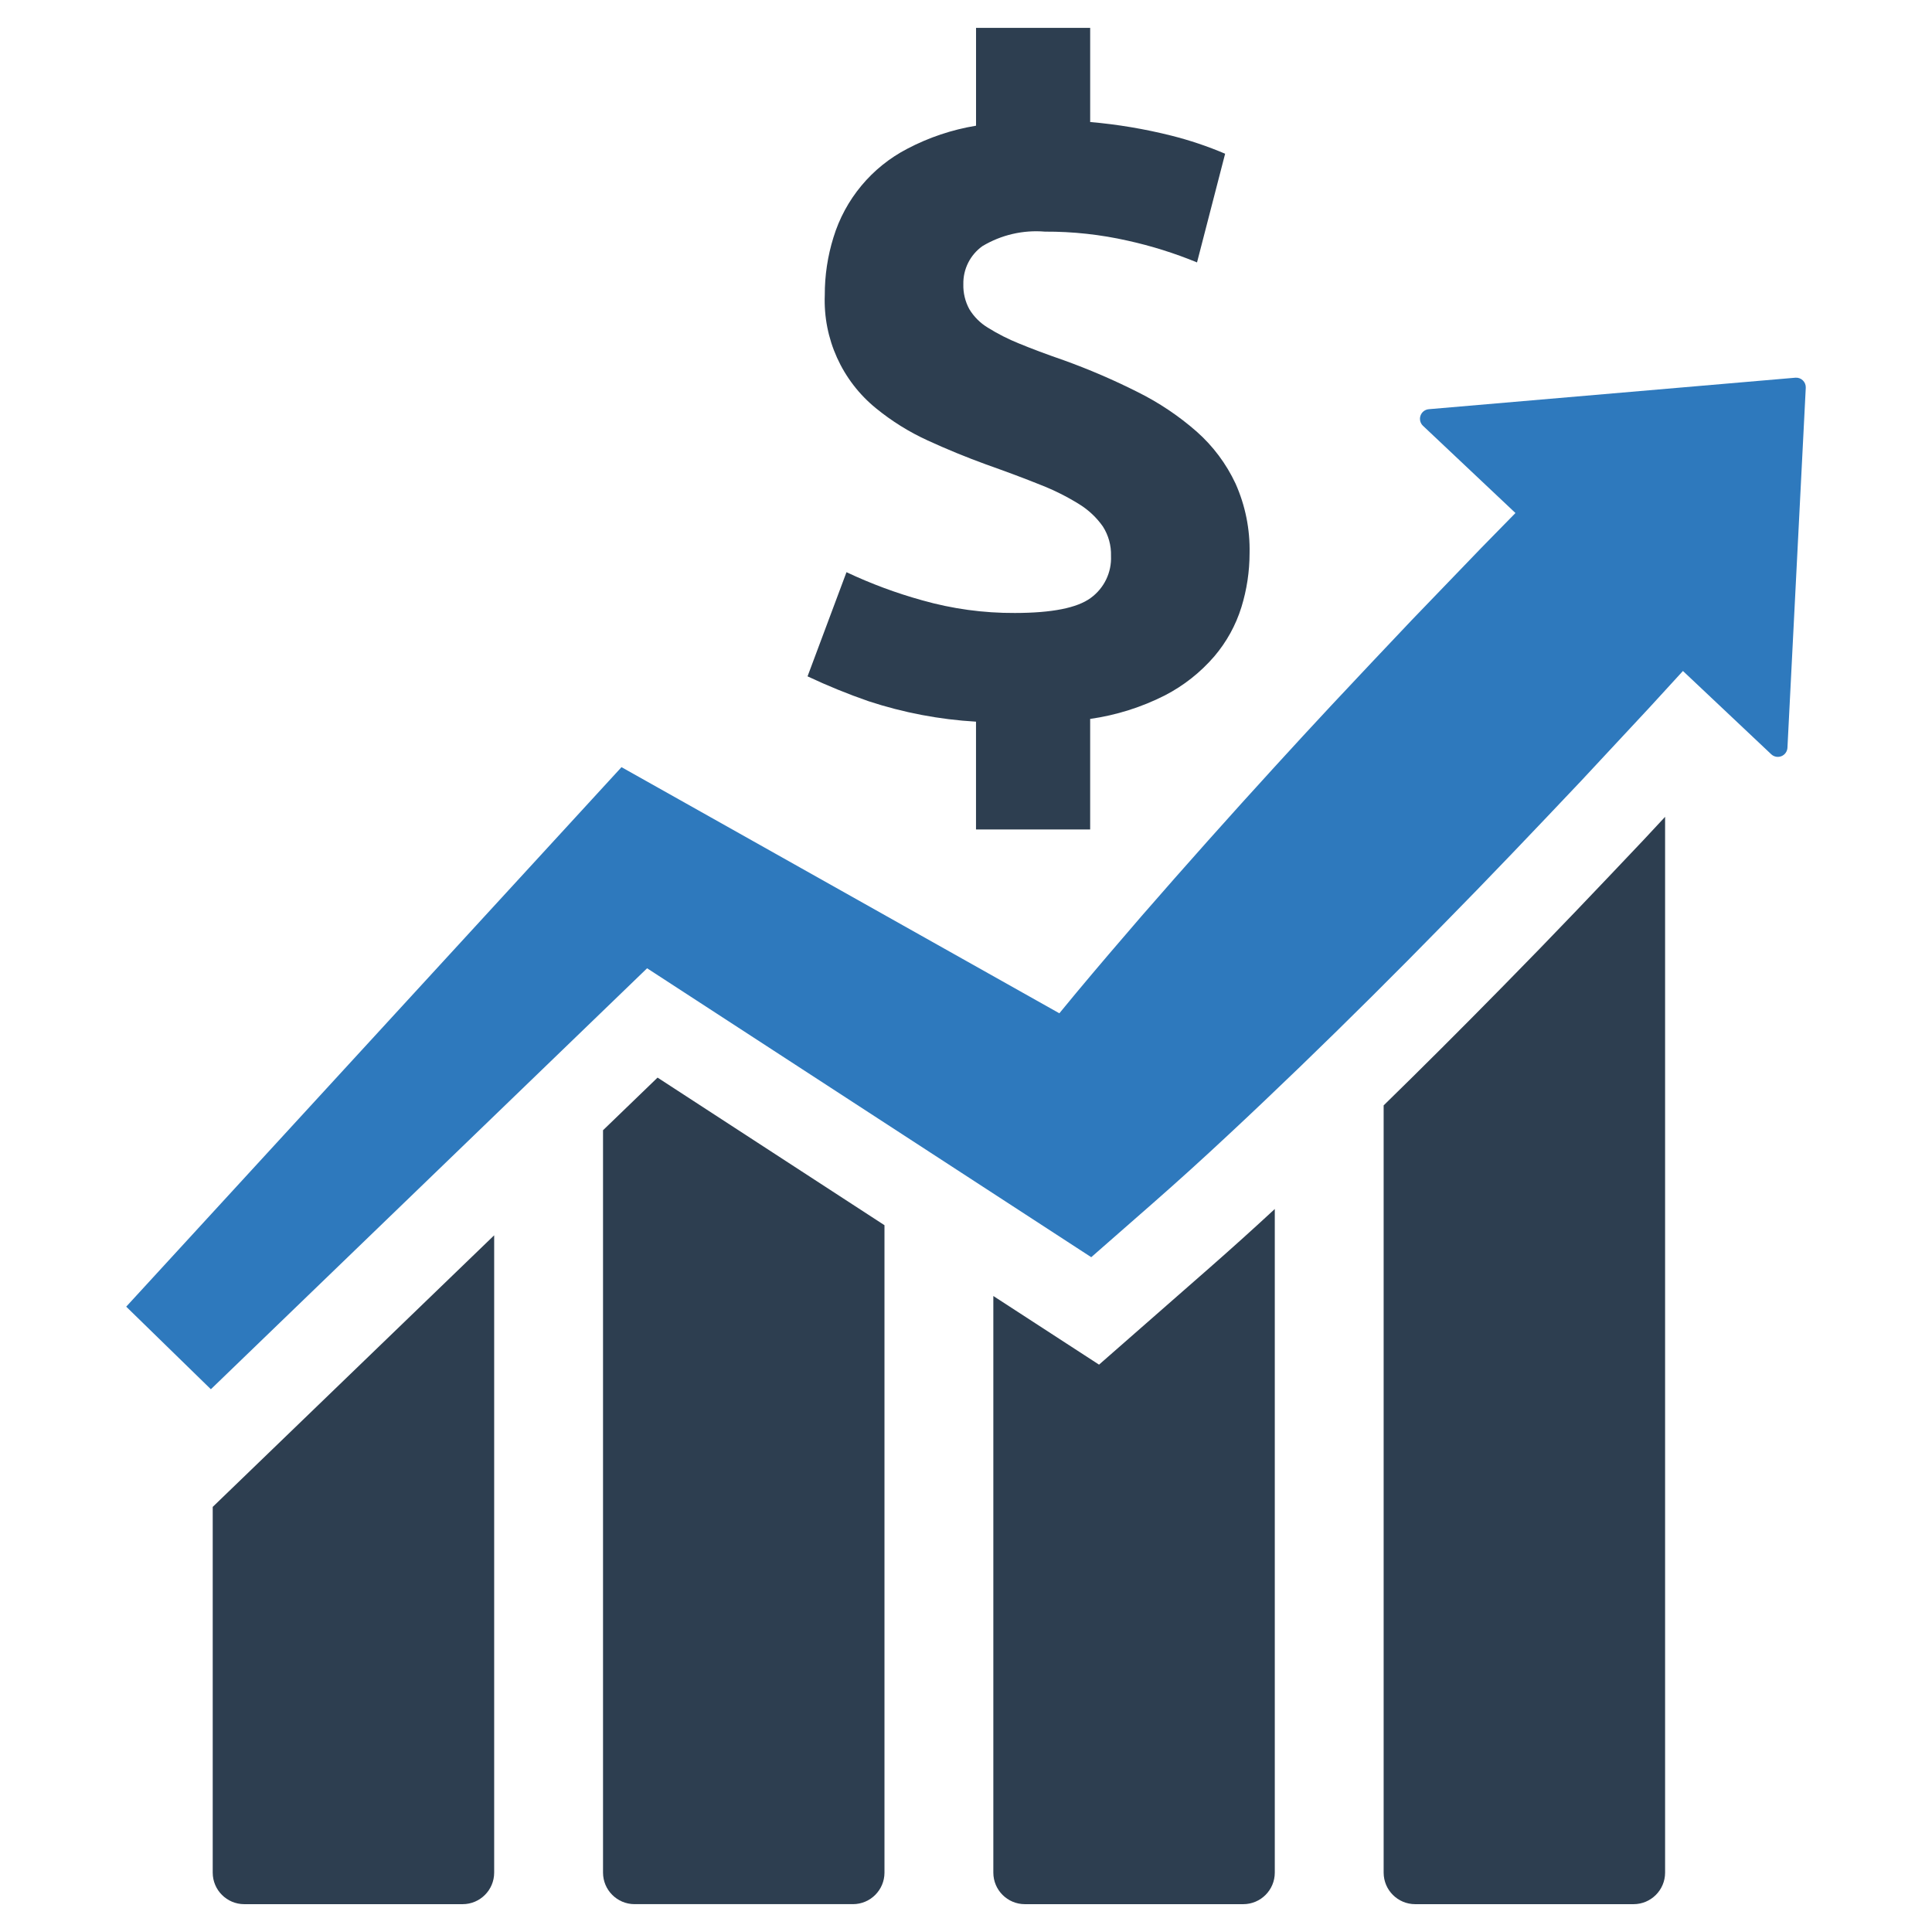
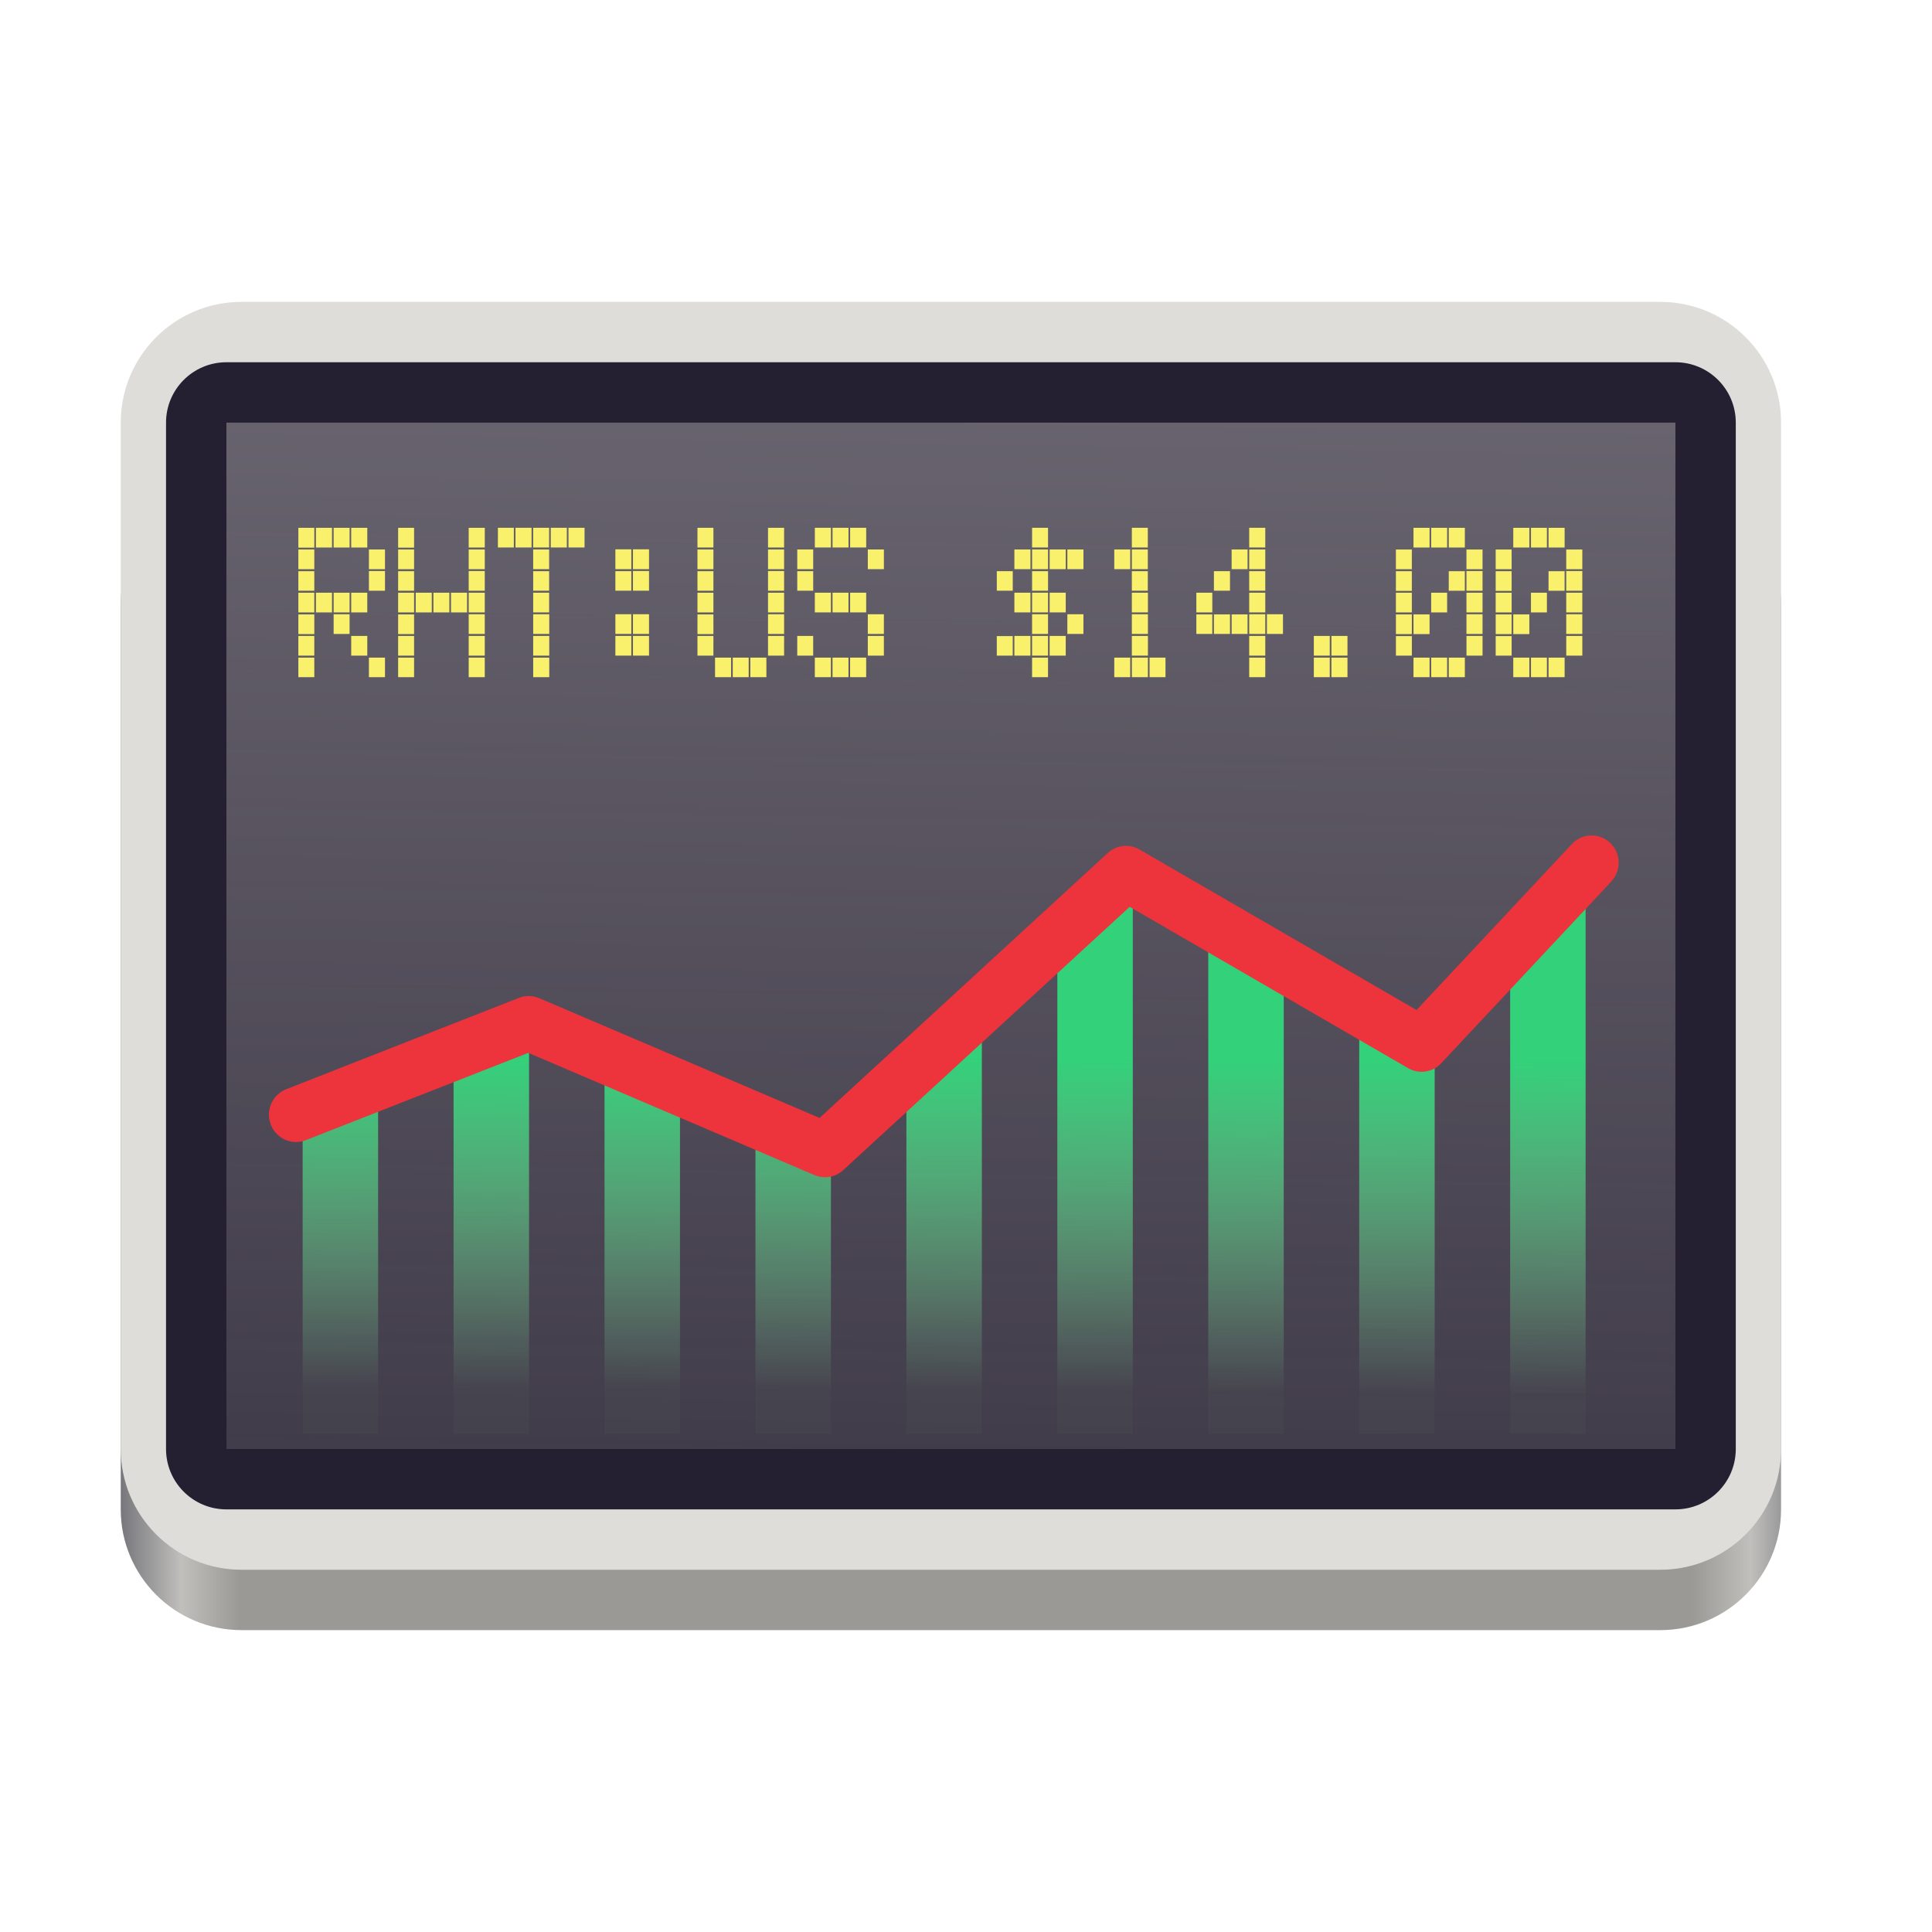
- <svg xmlns="http://www.w3.org/2000/svg" id="Layer_1" data-name="Layer 1" viewBox="0 0 128 128">
-   <defs>
-     <style>.cls-1{fill:#2e79bd;}.cls-2{fill:#2d3e50;}</style>
-   </defs>
-   <path class="cls-1" d="M118.945,25.024,94.66,27.111a.638.638,0,0,0-.383,1.1l6.126,5.778-1.36,1.388-.907.926-4.606,4.782q-2.662,2.806-5.303,5.625-1.892,2.028-3.763,4.079-4.478,4.901-8.842,9.915c-1.448,1.676-2.89,3.361-4.311,5.064-.378.452-.75.91-1.126,1.365l-1.519-.854L44.96,52.952,41.176,50.826l-2.711,2.954-3.393,3.696L8.362,86.57l5.609,5.471,28.9-27.889h.003L59.792,75.157l8.651,5.628,3.137,2.041.718.466,4.082-3.576q2.507-2.199,4.936-4.47c1.626-1.511,3.228-3.041,4.824-4.577q4.782-4.618,9.422-9.364c3.108-3.153,6.157-6.362,9.199-9.577l4.526-4.859.612-.668,1.6-1.747,5.849,5.517a.638.638,0,0,0,1.075-.432L119.637,25.692A.638.638,0,0,0,118.945,25.024Z" />
-   <path class="cls-2" d="M14.093,124.068a2.091,2.091,0,0,0,2.088,2.088H30.652a2.091,2.091,0,0,0,2.088-2.088V81.842L14.093,99.836Z" />
-   <path class="cls-2" d="M39.952,74.881v49.186a2.091,2.091,0,0,0,2.088,2.088H56.511a2.091,2.091,0,0,0,2.088-2.088V81.173L43.565,71.394Z" />
-   <path class="cls-2" d="M72.814,90.411,65.811,85.863v38.205a2.091,2.091,0,0,0,2.088,2.088H82.37a2.091,2.091,0,0,0,2.088-2.088V80.1c-1.39,1.288-2.844,2.598-4.322,3.895Z" />
-   <path class="cls-2" d="M99.617,65.302c-2.866,2.918-5.485,5.53-7.947,7.933v50.833a2.091,2.091,0,0,0,2.088,2.088h14.471a2.091,2.091,0,0,0,2.088-2.088V54.118l-1.419,1.523C105.958,58.747,102.822,62.051,99.617,65.302Z" />
-   <path class="cls-2" d="M72.255,39.621q-1.345.986-5.011.99a22.104,22.104,0,0,1-6.151-.84,31.453,31.453,0,0,1-5.011-1.862l-2.58,6.901a40.85,40.85,0,0,0,4.053,1.651,27.969,27.969,0,0,0,7.108,1.351v7.141h7.563V47.63a15.902,15.902,0,0,0,4.95-1.558,10.967,10.967,0,0,0,3.27-2.58,9.268,9.268,0,0,0,1.801-3.266,12.138,12.138,0,0,0,.54-3.57,10.731,10.731,0,0,0-.929-4.617,10.593,10.593,0,0,0-2.58-3.449,18.26,18.26,0,0,0-3.899-2.613,44.113,44.113,0,0,0-4.893-2.106q-1.741-.603-2.97-1.112a13.189,13.189,0,0,1-2.069-1.051,3.623,3.623,0,0,1-1.229-1.229,3.272,3.272,0,0,1-.394-1.651,3.023,3.023,0,0,1,1.262-2.52,6.926,6.926,0,0,1,4.142-.962,24.348,24.348,0,0,1,5.489.6,27.766,27.766,0,0,1,4.589,1.44l1.862-7.201A24.075,24.075,0,0,0,77.599,8.985a34.198,34.198,0,0,0-5.372-.901V1.845H64.665V8.328a15.065,15.065,0,0,0-4.56,1.53,9.869,9.869,0,0,0-4.889,5.879,12.706,12.706,0,0,0-.572,3.81,9.21,9.21,0,0,0,3.392,7.502,15.757,15.757,0,0,0,3.42,2.13q1.893.87,3.871,1.59c1.359.483,2.56.929,3.603,1.351A15.535,15.535,0,0,1,71.509,33.41a5.344,5.344,0,0,1,1.558,1.469,3.433,3.433,0,0,1,.54,1.951A3.26,3.26,0,0,1,72.255,39.621Z" />
+ <svg xmlns="http://www.w3.org/2000/svg" id="svg107" enable-background="new" height="128" viewBox="0 0 128 128" width="128">
+   <linearGradient id="linearGradient1274" gradientUnits="userSpaceOnUse" x1="-31.094" x2="-32.359" y1="201.344" y2="284.543">
+     <stop id="stop1259" offset="0" stop-color="#f6f5f4" stop-opacity=".5" />
+     <stop id="stop1261" offset="1" stop-color="#f6f5f4" stop-opacity="0" />
+   </linearGradient>
+   <linearGradient id="linearGradient1611" gradientUnits="userSpaceOnUse" x1="66.711" x2="66.625" y1="70.109" y2="92.238">
+     <stop id="stop1605" offset="0" stop-color="#33d17a" />
+     <stop id="stop1607" offset="1" stop-color="#8ff0a4" stop-opacity=".024" />
+   </linearGradient>
+   <linearGradient id="linearGradient1674" gradientUnits="userSpaceOnUse" x1="-0" x2="112" y1="-212" y2="-212">
+     <stop id="stop12" offset="0" stop-color="#77767b" />
+     <stop id="stop14" offset=".036" stop-color="#c0bfbc" />
+     <stop id="stop16" offset=".071" stop-color="#9a9996" />
+     <stop id="stop18" offset=".929" stop-color="#9a9996" />
+     <stop id="stop20" offset=".964" stop-color="#c0bfbc" />
+     <stop id="stop22" offset="1" stop-color="#77767b" />
+   </linearGradient>
+   <g id="g53" enable-background="new" transform="translate(120 -180)">
+     <rect id="rect43" fill="url(#linearGradient1674)" height="76" rx="8" transform="scale(-1)" width="110" x="2" y="-288" />
+     <rect id="rect45" fill="#deddda" height="84" rx="8" width="110" x="-112" y="200" />
+     <g id="g1272" transform="translate(-1)">
+       <rect id="rect47" fill="#241f31" height="76" rx="4" width="104" x="-108" y="204" />
+       <path id="path49" d="m-104 208h96v68h-96z" fill="#3d3846" />
+       <path id="path51" d="m-104 208h96v68h-96z" fill="url(#linearGradient1274)" opacity=".5" />
+     </g>
+     <path id="rect1509" d="m70.051 61v34h5v-36zm30 2v32h5v-36zm-20-2v34h5v-30zm-50 9v25h5v-27zm60-2v27h5v-25zm-30 4v23h5v-27zm-40 1v22h5v-22zm20-2v24h5v-24zm10 4v20h5v-18z" fill="url(#linearGradient1611)" transform="translate(-120 180)" />
+     <path id="path1613" d="m-14.476 235.35a1.794 1.811 0 0 0 -1.397.584l-10.277 10.982-18.355-10.635a1.794 1.811 0 0 0 -2.102.23l-19.093 17.553-18.572-7.932a1.794 1.811 0 0 0 -1.349-.021l-15.39 6.041a1.794 1.811 0 1 0 1.301 3.375l14.711-5.773 18.959 8.098a1.794 1.811 0 0 0 1.908-.33l18.975-17.443 18.446 10.688a1.794 1.811 0 0 0 2.199-.326l11.248-12.02a1.794 1.811 0 0 0 -1.212-3.07z" fill="#ed333b" stroke-width=".995" />
+     <g id="text862" fill="#f9f06b" stroke-width=".29" transform="matrix(.9323645 0 0 1.142461 -119.7064 162.6447)">
+       <path id="path889" d="m20.886 54.461v-1.133h1.133v1.133zm5.014 0v-1.133h1.142v1.133zm-5.014-1.249v-1.142h1.133v1.142zm3.756 0v-1.142h1.142v1.142zm-3.756-1.249v-1.142h1.133v1.142zm2.507-.008v-1.142h1.133v1.142zm-2.507-1.249v-1.142h1.133v1.142zm1.249 0v-1.142h1.142v1.142zm1.258 0v-1.142h1.133v1.142zm1.249 0v-1.142h1.142v1.142zm-3.756-1.258v-1.133h1.133v1.133zm5.014 0v-1.142h1.142v1.142zm-5.014-1.249v-1.142h1.133v1.142zm5.014 0v-1.142h1.142v1.142zm-5.014-1.249v-1.15h1.133v1.15zm1.249-.008v-1.142h1.142v1.142zm1.258 0v-1.142h1.133v1.142zm1.249 0v-1.142h1.142v1.142z" />
+       <path id="path893" d="m27.976 54.461v-1.133h1.133v1.133zm5.014 0v-1.133h1.142v1.133zm-5.014-1.249v-1.142h1.133v1.142zm5.014 0v-1.142h1.142v1.142zm-5.014-1.249v-1.142h1.133v1.142zm5.014-.008v-1.142h1.142v1.142zm-5.014-1.249v-1.142h1.133v1.142zm1.249 0v-1.142h1.142v1.142zm1.258 0v-1.142h1.133v1.142zm1.249 0v-1.142h1.142v1.142zm1.258 0v-1.142h1.142v1.142zm-5.014-1.258v-1.133h1.133v1.133zm5.014 0v-1.142h1.142v1.142zm-5.014-1.249v-1.142h1.133v1.142zm5.014 0v-1.142h1.142v1.142zm-5.014-1.249v-1.15h1.133v1.15zm5.014-.008v-1.142h1.142v1.142z" />
+       <path id="path897" d="m37.573 54.461v-1.133h1.142v1.133zm0-1.249v-1.142h1.142v1.142zm0-1.258v-1.142h1.142v1.142zm0-1.249v-1.142h1.133v1.142zm0-1.258v-1.133h1.133v1.133zm0-1.249v-1.142h1.133v1.142zm-2.507-1.258v-1.142h1.133v1.142zm1.249 0v-1.142h1.142v1.142zm1.258 0v-1.142h1.133v1.142zm1.249 0v-1.142h1.142v1.142zm1.258 0v-1.142h1.142v1.142z" />
+       <path id="path901" d="m43.413 53.211v-1.142h1.133v1.142zm1.249 0v-1.142h1.142v1.142zm-1.249-1.258v-1.142h1.133v1.142zm1.249 0v-1.142h1.142v1.142zm-1.249-2.507v-1.133h1.133v1.133zm1.249 0v-1.142h1.142v1.142zm-1.249-1.249v-1.15h1.133v1.15zm1.249 0v-1.15h1.142v1.15z" />
+       <path id="path905" d="m50.495 54.461v-1.133h1.142v1.133zm1.258 0v-1.133h1.133v1.133zm1.249 0v-1.133h1.142v1.133zm-3.756-1.249v-1.142h1.133v1.142zm5.014 0v-1.142h1.142v1.142zm-5.014-1.249v-1.142h1.133v1.142zm5.014-.008v-1.142h1.142v1.142zm-5.014-1.249v-1.142h1.133v1.142zm5.014 0v-1.142h1.142v1.142zm-5.014-1.258v-1.133h1.133v1.133zm5.014 0v-1.142h1.142v1.142zm-5.014-1.249v-1.142h1.133v1.142zm5.014 0v-1.142h1.142v1.142zm-5.014-1.258v-1.142h1.133v1.142zm5.014 0v-1.142h1.142v1.142z" />
+       <path id="path909" d="m57.585 54.461v-1.133h1.142v1.133zm1.258 0v-1.133h1.133v1.133zm1.249 0v-1.133h1.142v1.133zm-3.756-1.249v-1.142h1.133v1.142zm5.014 0v-1.142h1.142v1.142zm0-1.258v-1.142h1.142v1.142zm-3.764-1.249v-1.142h1.142v1.142zm1.258 0v-1.142h1.133v1.142zm1.249 0v-1.142h1.142v1.142zm-3.756-1.258v-1.133h1.133v1.133zm0-1.249v-1.142h1.133v1.142zm5.014 0v-1.142h1.142v1.142zm-3.764-1.258v-1.142h1.142v1.142zm1.258 0v-1.142h1.133v1.142zm1.249 0v-1.142h1.142v1.142z" />
+       <path id="path913" d="m73.023 54.461v-1.133h1.133v1.133zm-2.507-1.249v-1.133h1.133v1.133zm1.249 0v-1.142h1.142v1.142zm1.258 0v-1.142h1.133v1.142zm1.249 0v-1.142h1.142v1.142zm-1.249-1.258v-1.142h1.133v1.142zm2.507 0v-1.142h1.142v1.142zm-3.764-1.249v-1.142h1.142v1.142zm1.258 0v-1.142h1.133v1.142zm1.249 0v-1.142h1.142v1.142zm-3.756-1.258v-1.133h1.133v1.133zm2.507 0v-1.133h1.133v1.133zm-1.258-1.249v-1.142h1.142v1.142zm1.258 0v-1.142h1.133v1.142zm1.249 0v-1.142h1.142v1.142zm1.258 0v-1.142h1.142v1.142zm-2.507-1.258v-1.142h1.133v1.142z" />
+       <path id="path917" d="m78.864 54.461v-1.133h1.133v1.133zm1.249 0v-1.133h1.142v1.133zm1.258 0v-1.133h1.133v1.133zm-1.258-1.249v-1.142h1.142v1.142zm0-1.258v-1.142h1.142v1.142zm0-1.249v-1.142h1.142v1.142zm0-1.258v-1.133h1.133v1.133zm-1.249-1.249v-1.142h1.133v1.142zm1.249 0v-1.142h1.133v1.142zm0-1.258v-1.142h1.133v1.142z" />
+       <path id="path921" d="m88.452 54.461v-1.133h1.142v1.133zm0-1.249v-1.142h1.142v1.142zm-3.756-1.258v-1.133h1.133v1.133zm1.249 0v-1.133h1.142v1.133zm1.258 0v-1.133h1.133v1.133zm1.249 0v-1.142h1.142v1.142zm1.258 0v-1.142h1.142v1.142zm-5.014-1.249v-1.142h1.133v1.142zm3.756 0v-1.142h1.142v1.142zm-2.507-1.258v-1.133h1.142v1.133zm2.507 0v-1.133h1.142v1.133zm-1.249-1.249v-1.142h1.133v1.142zm1.249 0v-1.142h1.142v1.142zm0-1.258v-1.142h1.142v1.142z" />
+       <path id="path925" d="m93.044 54.461v-1.133h1.133v1.133zm1.249 0v-1.133h1.142v1.133zm-1.249-1.249v-1.142h1.133v1.142zm1.249 0v-1.142h1.142v1.142z" />
+       <path id="path929" d="m100.126 54.461v-1.133h1.142v1.133zm1.258 0v-1.133h1.133v1.133zm1.249 0v-1.133h1.142v1.133zm-3.756-1.249v-1.133h1.133v1.133zm5.014 0v-1.142h1.142v1.142zm-5.014-1.249v-1.142h1.133v1.142zm1.249 0v-1.142h1.142v1.142zm3.764-.008v-1.142h1.142v1.142zm-5.014-1.249v-1.142h1.133v1.142zm2.507 0v-1.142h1.133v1.142zm2.507 0v-1.142h1.142v1.142zm-5.014-1.249v-1.142h1.133v1.142zm3.756-.008v-1.133h1.142v1.133zm1.258 0v-1.142h1.142v1.142zm-5.014-1.249v-1.142h1.133v1.142zm5.014 0v-1.142h1.142v1.142zm-3.764-1.258v-1.142h1.142v1.142zm1.258 0v-1.142h1.133v1.142zm1.249 0v-1.142h1.142v1.142z" />
+       <path id="path933" d="m107.216 54.461v-1.133h1.142v1.133zm1.258 0v-1.133h1.133v1.133zm1.249 0v-1.133h1.142v1.133zm-3.756-1.249v-1.133h1.133v1.133zm5.014 0v-1.142h1.142v1.142zm-5.014-1.249v-1.142h1.133v1.142zm1.249 0v-1.142h1.142v1.142zm3.764-.008v-1.142h1.142v1.142zm-5.014-1.249v-1.142h1.133v1.142zm2.507 0v-1.142h1.133v1.142zm2.507 0v-1.142h1.142v1.142zm-5.014-1.249v-1.142h1.133v1.142zm3.756-.008v-1.133h1.142v1.133zm1.258 0v-1.142h1.142v1.142zm-5.014-1.249v-1.142h1.133v1.142zm5.014 0v-1.142h1.142v1.142zm-3.764-1.258v-1.142h1.142v1.142zm1.258 0v-1.142h1.133v1.142zm1.249 0v-1.142h1.142v1.142z" />
+     </g>
+   </g>
</svg>
